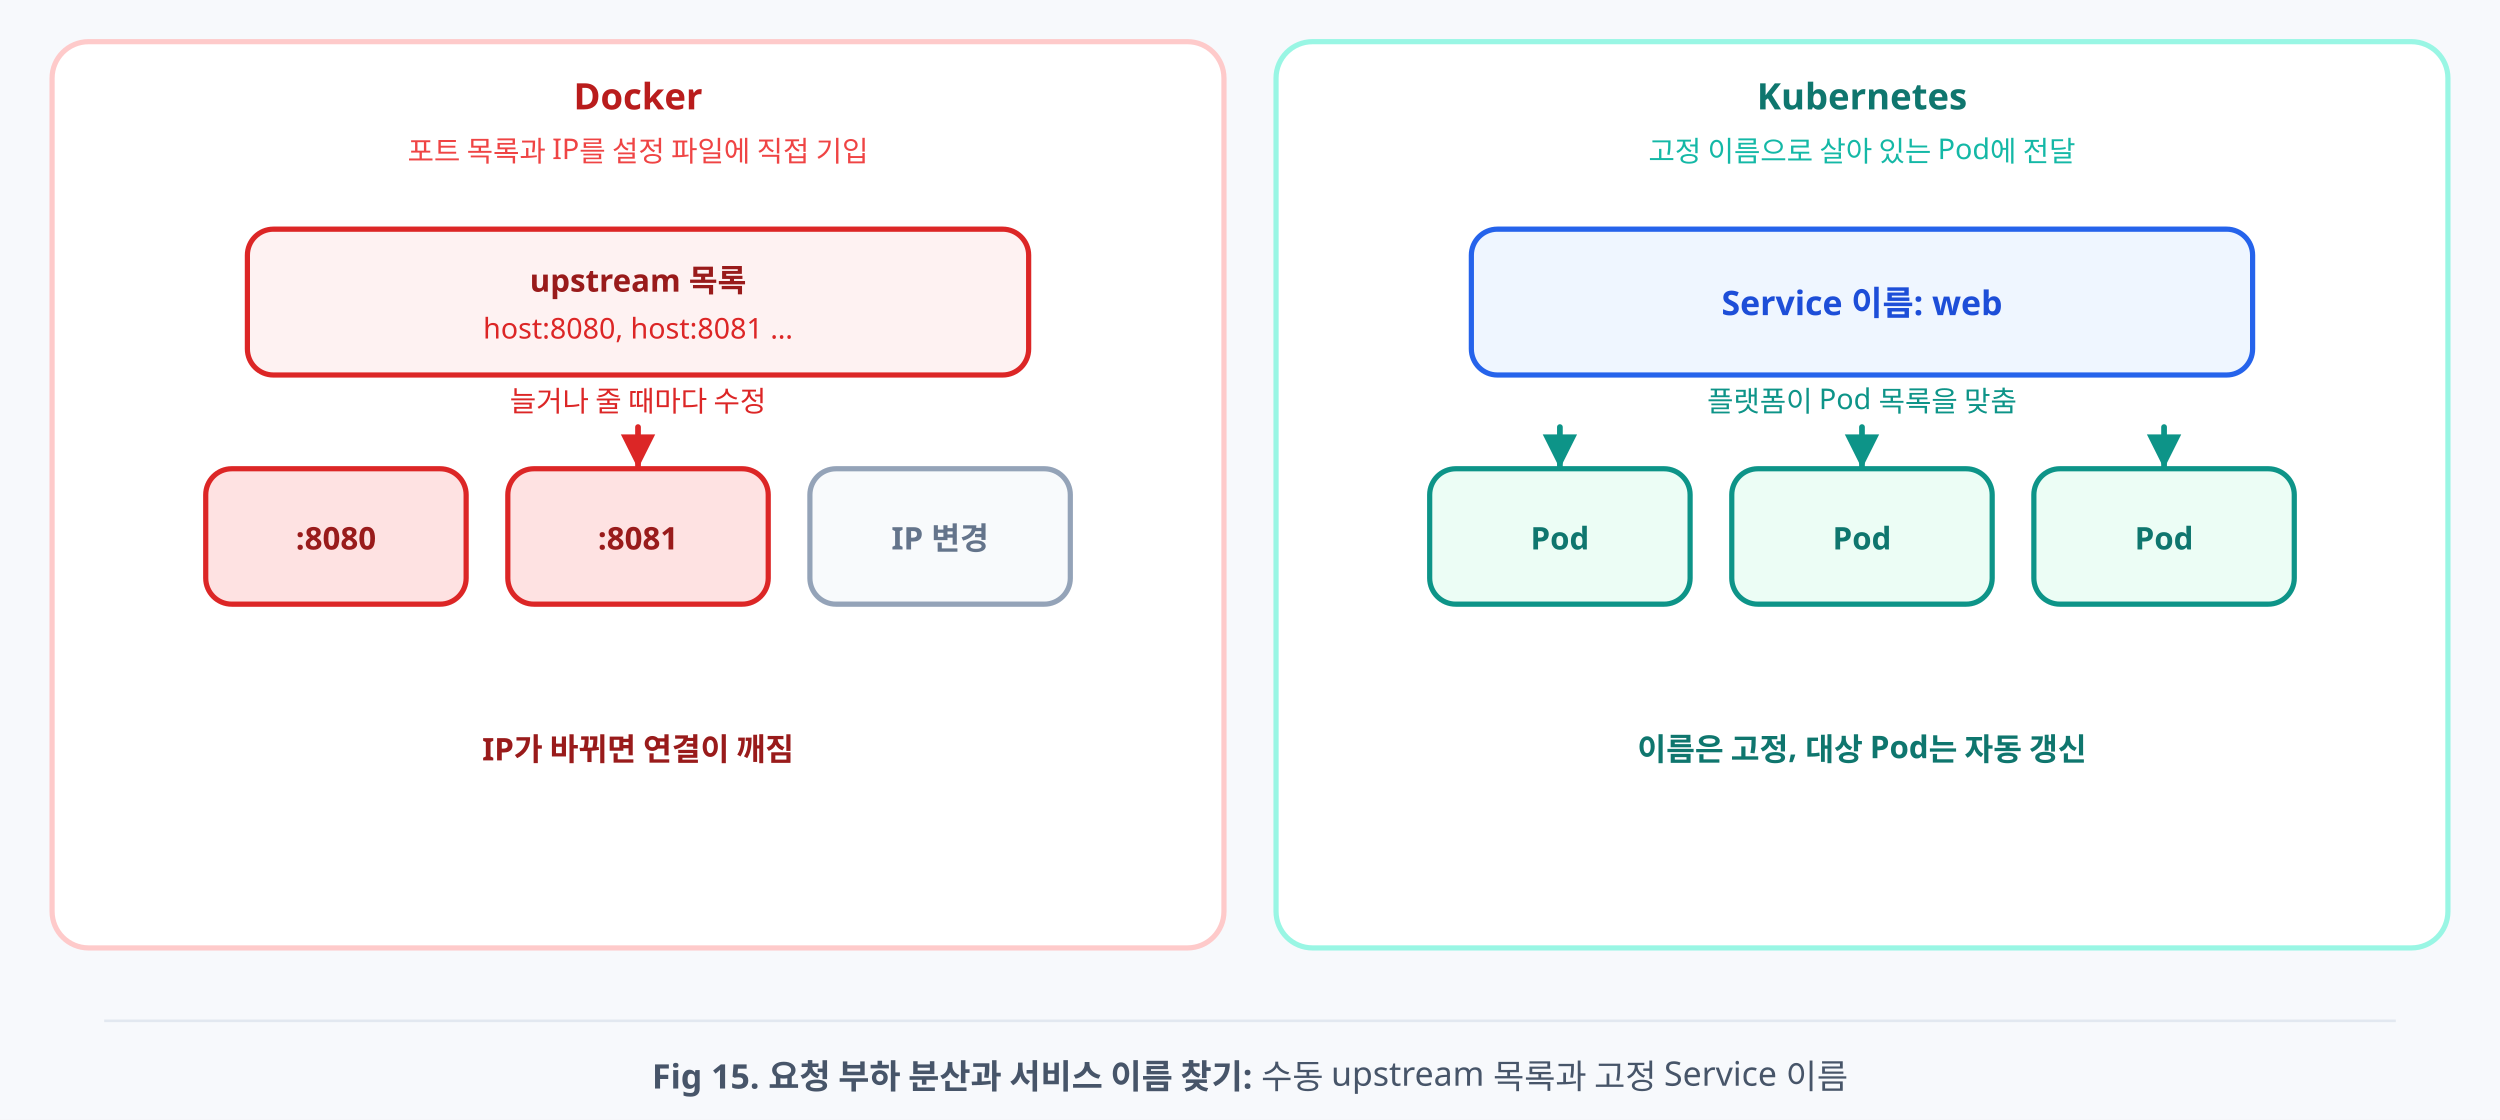
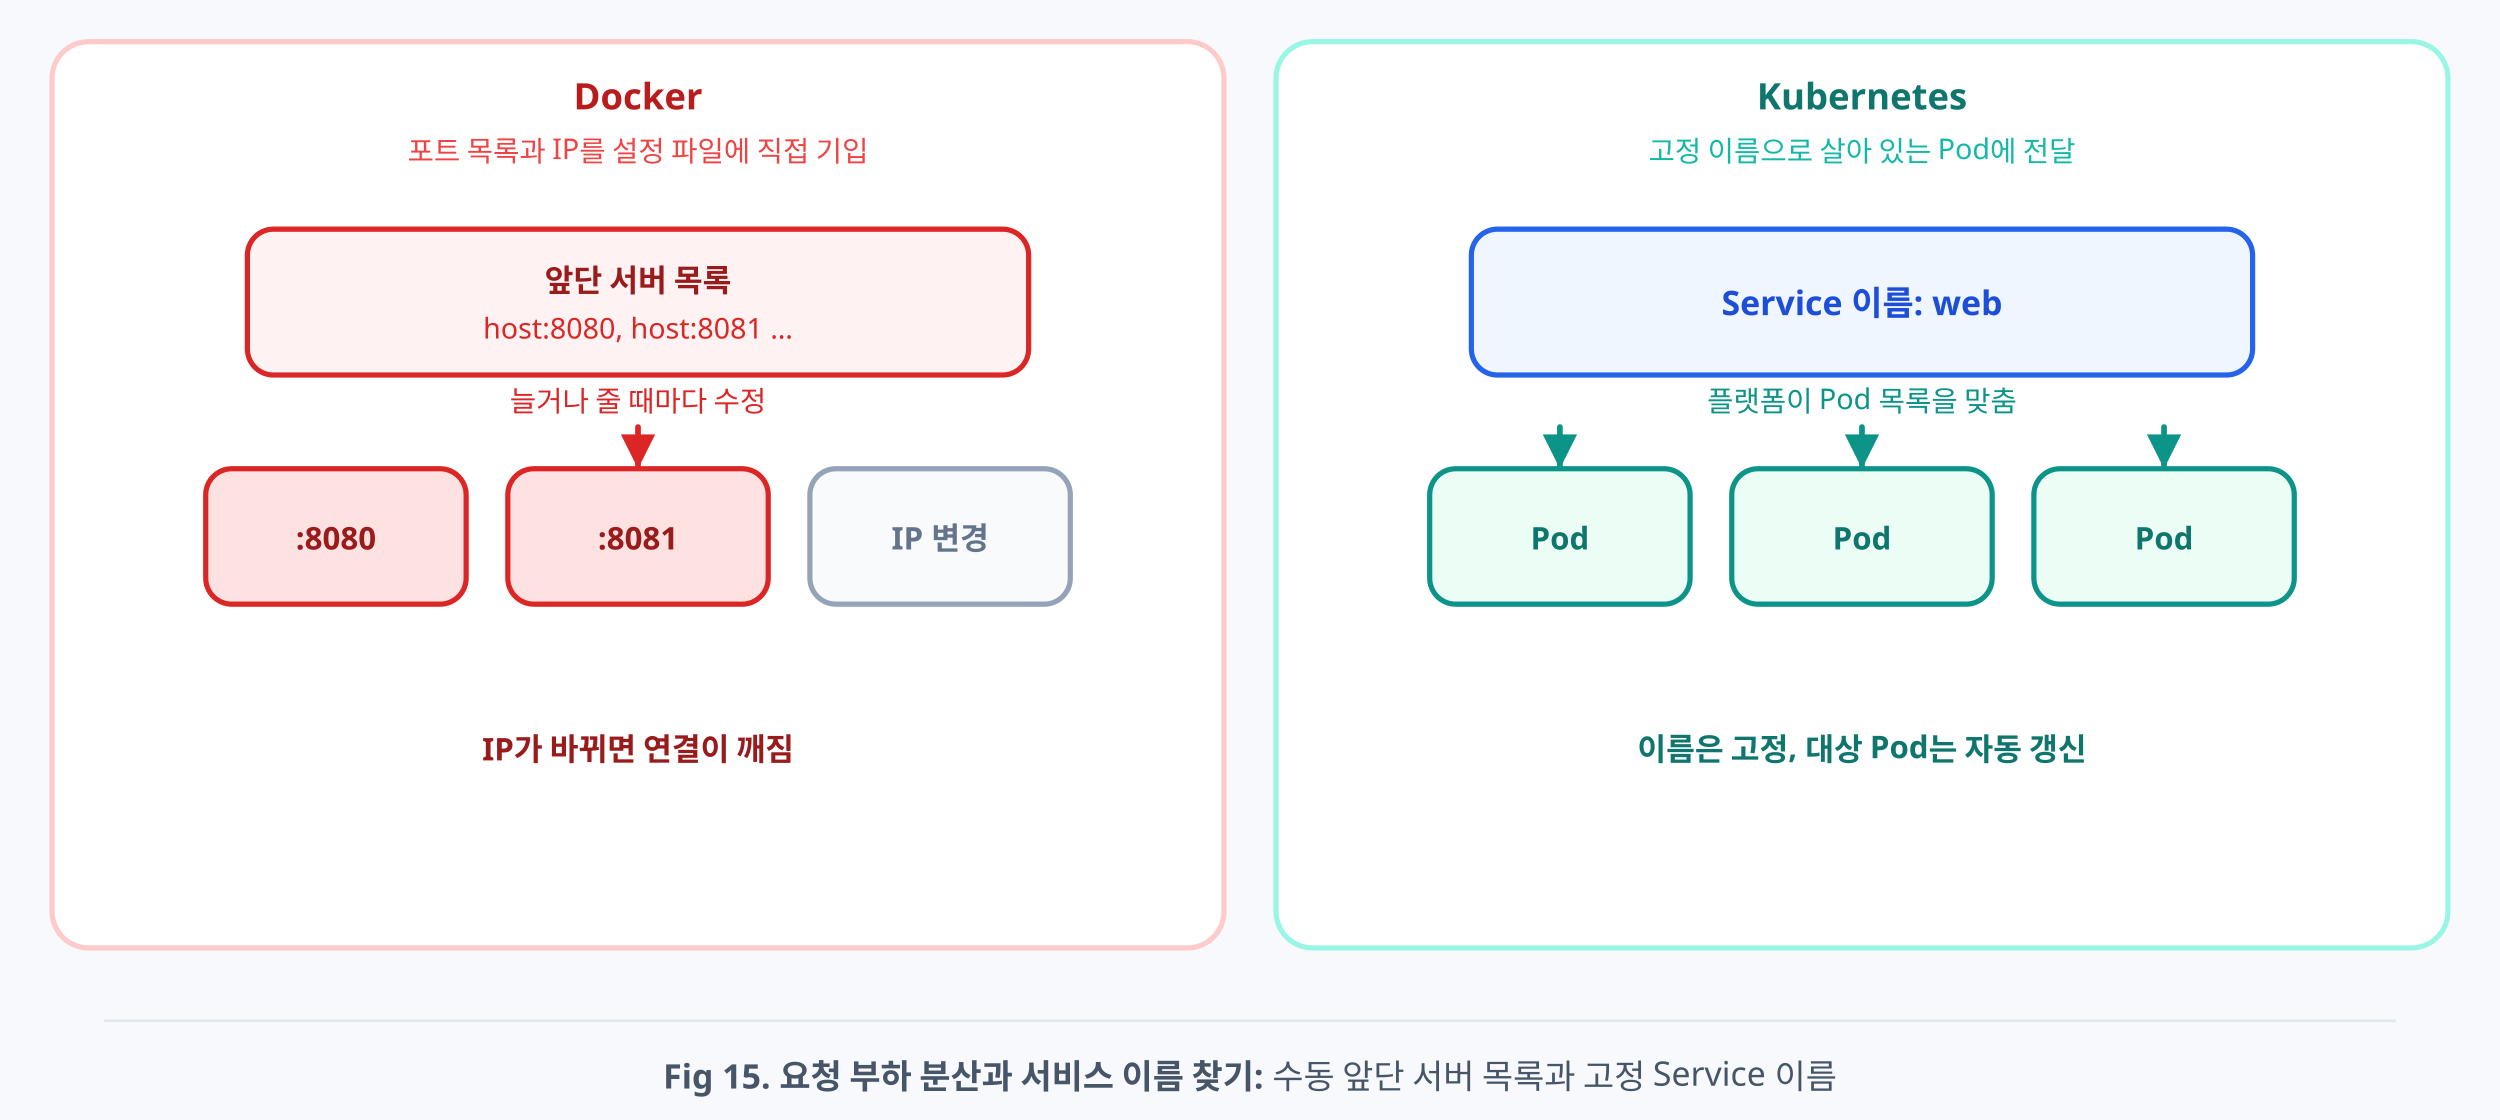
<svg xmlns="http://www.w3.org/2000/svg" width="960" height="430" viewBox="0 0 960 430">
  <rect width="960" height="430" fill="#F7F9FC" />
  <defs>
    <marker id="r" markerWidth="8" markerHeight="8" refX="6" refY="3" orient="auto" markerUnits="strokeWidth">
      <path d="M0,0 L6,3 L0,6 Z" fill="#DC2626" />
    </marker>
    <marker id="t" markerWidth="8" markerHeight="8" refX="6" refY="3" orient="auto" markerUnits="strokeWidth">
      <path d="M0,0 L6,3 L0,6 Z" fill="#0D9488" />
    </marker>
    <marker id="b" markerWidth="8" markerHeight="8" refX="6" refY="3" orient="auto" markerUnits="strokeWidth">
      <path d="M0,0 L6,3 L0,6 Z" fill="#2563EB" />
    </marker>
  </defs>
  <rect x="20" y="16" width="450" height="348" rx="14" fill="#FFFFFF" stroke="#FECACA" stroke-width="2" />
  <text x="245" y="42" text-anchor="middle" font-family="Apple SD Gothic Neo, Noto Sans KR, sans-serif" font-size="14" fill="#B91C1C" font-weight="700">Docker</text>
  <text x="245" y="62" text-anchor="middle" font-family="Apple SD Gothic Neo, Noto Sans KR, sans-serif" font-size="11" fill="#EF4444">포트 목록과 IP를 설정 파일에 직접 기입</text>
  <rect x="95" y="88" width="300" height="56" rx="10" fill="#FEF2F2" stroke="#DC2626" stroke-width="2" />
-   <text x="245" y="112" text-anchor="middle" font-family="Apple SD Gothic Neo, Noto Sans KR, sans-serif" font-size="12" fill="#991B1B" font-weight="600">upstream 목록</text>
+   <text x="245" y="112" text-anchor="middle" font-family="Apple SD Gothic Neo, Noto Sans KR, sans-serif" font-size="12" fill="#991B1B" font-weight="600">앞단 서버 목록</text>
  <text x="245" y="130" text-anchor="middle" font-family="Apple SD Gothic Neo, Noto Sans KR, sans-serif" font-size="11" fill="#DC2626">host:8080, host:8081 …</text>
  <text x="245" y="158" text-anchor="middle" font-family="Apple SD Gothic Neo, Noto Sans KR, sans-serif" font-size="11" fill="#DC2626">늘거나 줄 때마다 수정</text>
  <line x1="245" y1="164" x2="245" y2="180" stroke="#DC2626" stroke-width="2.2" stroke-linecap="round" marker-end="url(#r)" />
  <rect x="79" y="180" width="100" height="52" rx="10" fill="#FEE2E2" stroke="#DC2626" stroke-width="2" />
  <text x="129.0" y="211" text-anchor="middle" font-family="Apple SD Gothic Neo, Noto Sans KR, sans-serif" font-size="12" fill="#991B1B" font-weight="600">:8080</text>
  <rect x="195" y="180" width="100" height="52" rx="10" fill="#FEE2E2" stroke="#DC2626" stroke-width="2" />
  <text x="245.0" y="211" text-anchor="middle" font-family="Apple SD Gothic Neo, Noto Sans KR, sans-serif" font-size="12" fill="#991B1B" font-weight="600">:8081</text>
  <rect x="311" y="180" width="100" height="52" rx="10" fill="#F8FAFC" stroke="#94A3B8" stroke-width="2" />
  <text x="361.0" y="211" text-anchor="middle" font-family="Apple SD Gothic Neo, Noto Sans KR, sans-serif" font-size="12" fill="#64748B" font-weight="600">IP 변경</text>
  <text x="245" y="292" text-anchor="middle" font-family="Apple SD Gothic Neo, Noto Sans KR, sans-serif" font-size="12" fill="#991B1B" font-weight="600">IP가 바뀌면 연결이 깨짐</text>
  <rect x="490" y="16" width="450" height="348" rx="14" fill="#FFFFFF" stroke="#99F6E4" stroke-width="2" />
  <text x="715" y="42" text-anchor="middle" font-family="Apple SD Gothic Neo, Noto Sans KR, sans-serif" font-size="14" fill="#0F766E" font-weight="700">Kubernetes</text>
  <text x="715" y="62" text-anchor="middle" font-family="Apple SD Gothic Neo, Noto Sans KR, sans-serif" font-size="11" fill="#14B8A6">고정 이름으로 살아 있는 Pod에 전달</text>
  <rect x="565" y="88" width="300" height="56" rx="10" fill="#EFF6FF" stroke="#2563EB" stroke-width="2" />
  <text x="715" y="121" text-anchor="middle" font-family="Apple SD Gothic Neo, Noto Sans KR, sans-serif" font-size="13" fill="#1D4ED8" font-weight="600">Service 이름: web</text>
  <text x="715" y="158" text-anchor="middle" font-family="Apple SD Gothic Neo, Noto Sans KR, sans-serif" font-size="11" fill="#0D9488">플랫폼이 Pod 목록을 맞춤</text>
  <line x1="599.0" y1="164" x2="599.0" y2="180" stroke="#0D9488" stroke-width="2.2" stroke-linecap="round" marker-end="url(#t)" />
  <rect x="549" y="180" width="100" height="52" rx="10" fill="#ECFDF5" stroke="#0D9488" stroke-width="2" />
  <text x="599.0" y="211" text-anchor="middle" font-family="Apple SD Gothic Neo, Noto Sans KR, sans-serif" font-size="12" fill="#0F766E" font-weight="600">Pod</text>
  <line x1="715.0" y1="164" x2="715.0" y2="180" stroke="#0D9488" stroke-width="2.2" stroke-linecap="round" marker-end="url(#t)" />
  <rect x="665" y="180" width="100" height="52" rx="10" fill="#ECFDF5" stroke="#0D9488" stroke-width="2" />
  <text x="715.0" y="211" text-anchor="middle" font-family="Apple SD Gothic Neo, Noto Sans KR, sans-serif" font-size="12" fill="#0F766E" font-weight="600">Pod</text>
  <line x1="831.0" y1="164" x2="831.0" y2="180" stroke="#0D9488" stroke-width="2.2" stroke-linecap="round" marker-end="url(#t)" />
  <rect x="781" y="180" width="100" height="52" rx="10" fill="#ECFDF5" stroke="#0D9488" stroke-width="2" />
  <text x="831.0" y="211" text-anchor="middle" font-family="Apple SD Gothic Neo, Noto Sans KR, sans-serif" font-size="12" fill="#0F766E" font-weight="600">Pod</text>
  <text x="715" y="292" text-anchor="middle" font-family="Apple SD Gothic Neo, Noto Sans KR, sans-serif" font-size="12" fill="#0F766E" font-weight="600">이름은 고정, 대상 Pod는 자동 갱신</text>
  <line x1="40" y1="392" x2="920" y2="392" stroke="#E2E8F0" stroke-width="1" />
  <text x="480" y="418" text-anchor="middle" font-family="Apple SD Gothic Neo, Noto Sans KR, sans-serif" font-size="13" fill="#475569">
    <tspan font-weight="600">Fig 15. 요청 부하 분산과 서비스 이름 찾기:</tspan>
-     <tspan> 수동 upstream 목록과 고정 Service 이름</tspan>
+     <tspan> 수동 앞단 서버 목록과 고정 Service 이름</tspan>
  </text>
</svg>
